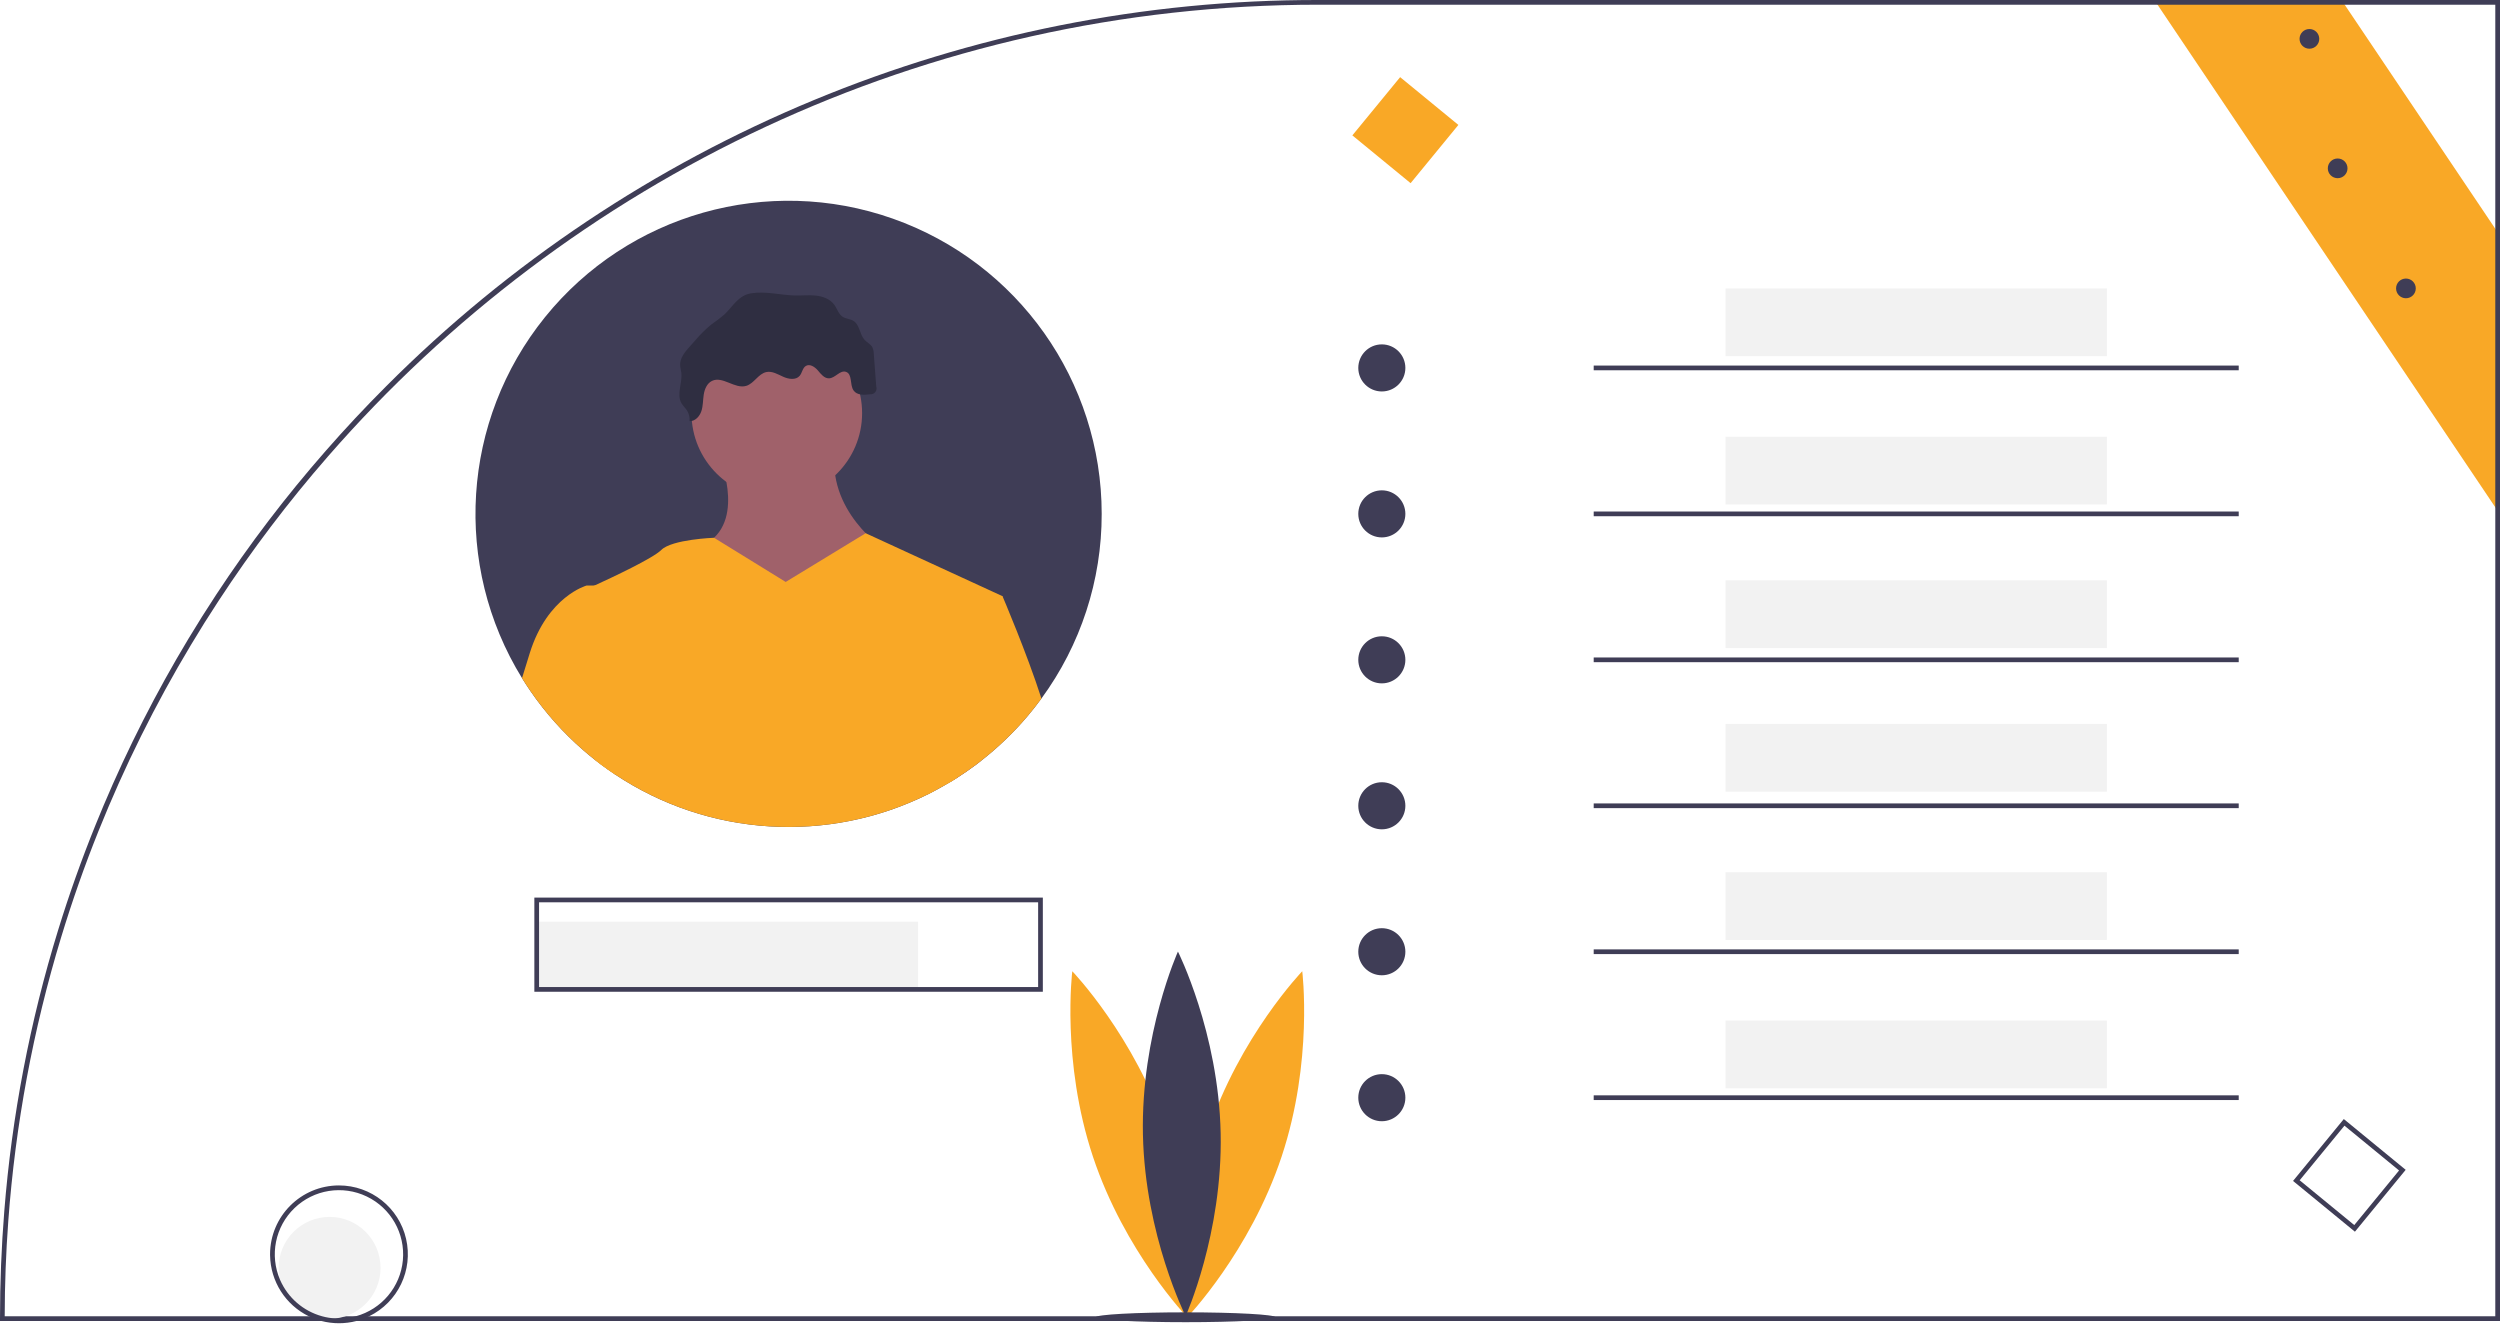
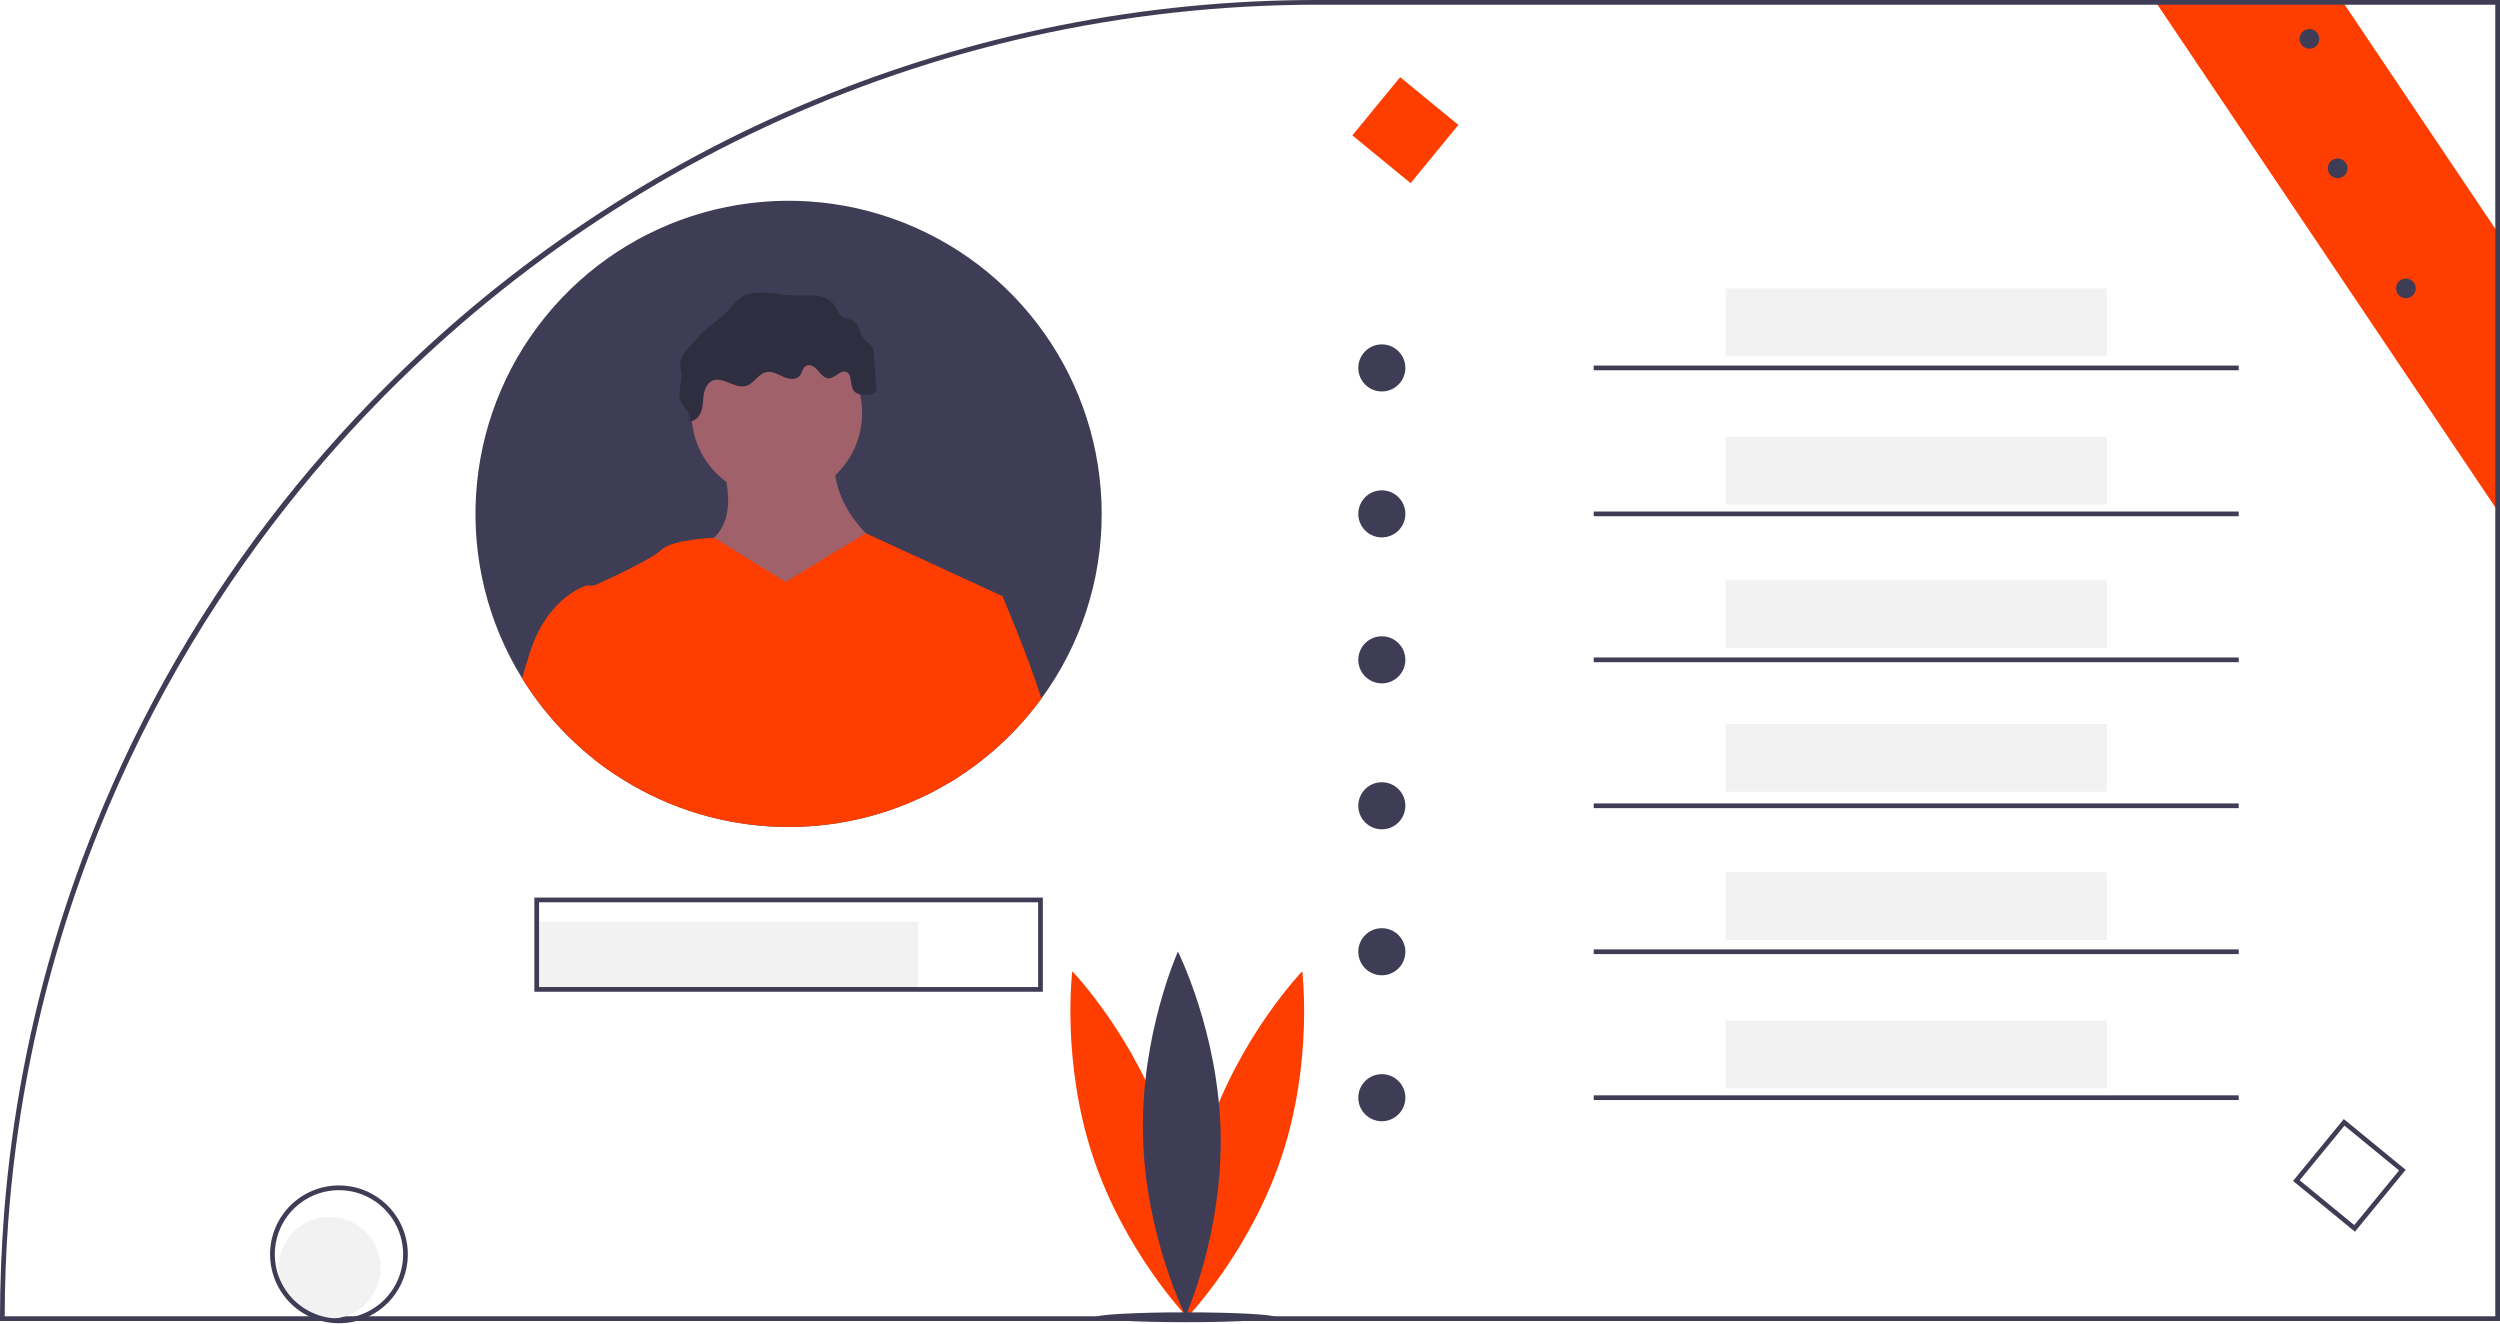
<svg xmlns="http://www.w3.org/2000/svg" id="e7d24159-a105-4c62-98a5-787fb4a09ca9" data-name="Layer 1" width="1061.98" height="562.1" viewBox="0 0 1061.98 562.1">
-   <polygon points="1061.98 100.16 1061.98 218.47 1059.98 215.49 916.49 2 915.14 0 994.66 0 996 2 1059.98 97.18 1061.98 100.16" fill="#f9a826" />
+   <polygon points="1061.98 100.16 1061.98 218.47 1059.98 215.49 916.49 2 915.14 0 994.66 0 996 2 1059.98 97.18 1061.98 100.16" fill="#fe3e00" />
  <path d="M629.15,168.95A558.423,558.423,0,0,0,233.07,333.01q-13.365,13.365-25.7,27.47a556.125,556.125,0,0,0-46.51,61.05q-6.09,9.255-11.8,18.75a560.141,560.141,0,0,0-36.03,70.78q-1.695,3.99-3.31,8.01-8.985,22.155-15.99,44.89a554.274,554.274,0,0,0-22.9,119.48q-1.815,22.665-1.82,45.65v1H1130.99V168.95Zm499.84,559.14H71.01q.03-20.4,1.52-40.43A554.155,554.155,0,0,1,94.99,567.08q6.99-23.01,15.88-45.15a555.155,555.155,0,0,1,39.25-79.02q5.685-9.525,11.79-18.8A558.676,558.676,0,0,1,208.33,362.83c102.4-117.5,253.09-191.88,420.82-191.88h499.84Z" transform="translate(-69.01001 -168.95)" fill="#3f3d56" />
-   <path d="M564.603,649.813c13.487,40.59,8.75,78.701,8.75,78.701s-26.603-27.698-40.09-68.288-8.75-78.701-8.75-78.701S551.116,609.223,564.603,649.813Z" transform="translate(-69.01001 -168.95)" fill="#f9a826" />
-   <path d="M582.103,649.813c-13.487,40.59-8.75,78.701-8.75,78.701s26.603-27.698,40.09-68.288,8.75-78.701,8.75-78.701S595.59,609.223,582.103,649.813Z" transform="translate(-69.01001 -168.95)" fill="#f9a826" />
+   <path d="M564.603,649.813c13.487,40.59,8.75,78.701,8.75,78.701s-26.603-27.698-40.09-68.288-8.75-78.701-8.75-78.701S551.116,609.223,564.603,649.813Z" transform="translate(-69.01001 -168.95)" fill="#fe3e00" />
+   <path d="M582.103,649.813c-13.487,40.59-8.75,78.701-8.75,78.701s26.603-27.698,40.09-68.288,8.75-78.701,8.75-78.701S595.59,609.223,582.103,649.813Z" transform="translate(-69.01001 -168.95)" fill="#fe3e00" />
  <path d="M587.535,650.252c.904,42.762-14.872,77.777-14.872,77.777S555.422,693.713,554.518,650.95s14.872-77.777,14.872-77.777S586.631,607.49,587.535,650.252Z" transform="translate(-69.01001 -168.95)" fill="#3f3d56" />
  <ellipse cx="503.645" cy="559.562" rx="38.141" ry="2.093" fill="#3f3d56" />
  <circle cx="140.01" cy="538.572" r="21.641" fill="#f2f2f2" />
  <path d="M212.99,672.51a29.3,29.3,0,0,0-29.26,29.27c0,.16,0,.32.01.48a29.329,29.329,0,0,0,16.44,25.83,28.33,28.33,0,0,0,5.37,2,29.348,29.348,0,0,0,14.89,0,28.33,28.33,0,0,0,5.37-2,29.268,29.268,0,0,0-12.82-55.58Zm7.16,55.58a26.841,26.841,0,0,1-7.16.96c-.48,0-.96-.01-1.43-.04h-.01a26.283,26.283,0,0,1-5.71-.92,27.359,27.359,0,0,1-17.85-15.45V712.63a27.26,27.26,0,1,1,32.16,15.46Z" transform="translate(-69.01001 -168.95)" fill="#3f3d56" />
  <rect x="227.99" y="391.524" width="162" height="28.766" fill="#f2f2f2" />
  <rect x="732.99" y="122.524" width="162" height="28.766" fill="#f2f2f2" />
  <rect x="732.99" y="185.524" width="162" height="28.766" fill="#f2f2f2" />
  <rect x="732.99" y="246.524" width="162" height="28.766" fill="#f2f2f2" />
  <rect x="732.99" y="307.524" width="162" height="28.766" fill="#f2f2f2" />
  <rect x="732.99" y="370.524" width="162" height="28.766" fill="#f2f2f2" />
  <rect x="732.99" y="433.524" width="162" height="28.766" fill="#f2f2f2" />
  <path d="M296,550.24v40H512v-40Zm214,38H298v-36H510Z" transform="translate(-69.01001 -168.95)" fill="#3f3d56" />
  <circle cx="586.99" cy="156.29" r="10" fill="#3f3d56" />
  <circle cx="586.99" cy="218.29" r="10" fill="#3f3d56" />
  <circle cx="586.99" cy="280.29" r="10" fill="#3f3d56" />
  <circle cx="586.99" cy="342.29" r="10" fill="#3f3d56" />
  <circle cx="586.99" cy="404.29" r="10" fill="#3f3d56" />
  <circle cx="586.99" cy="466.29" r="10" fill="#3f3d56" />
  <rect x="676.99" y="155.29" width="274" height="2" fill="#3f3d56" />
  <rect x="676.99" y="217.29" width="274" height="2" fill="#3f3d56" />
  <rect x="676.99" y="279.29" width="274" height="2" fill="#3f3d56" />
  <rect x="676.99" y="341.29" width="274" height="2" fill="#3f3d56" />
  <rect x="676.99" y="403.29" width="274" height="2" fill="#3f3d56" />
  <rect x="676.99" y="465.29" width="274" height="2" fill="#3f3d56" />
  <path d="M1069.36,692.166l-26.286-21.565,21.565-26.286,26.286,21.565ZM1045.889,670.323l23.194,19.028,19.028-23.194L1064.917,647.129Z" transform="translate(-69.01001 -168.95)" fill="#3f3d56" />
-   <rect x="650" y="208.24" width="32" height="32" transform="translate(224.318 -540.4911) rotate(39.36505)" fill="#f9a826" />
+   <rect x="650" y="208.24" width="32" height="32" transform="translate(224.318 -540.4911) rotate(39.36505)" fill="#fe3e00" />
  <path d="M537,387.24a132.326,132.326,0,0,1-25.6,78.44c-1.9,2.6-3.89,5.14-5.98,7.59A133.415,133.415,0,0,1,485.72,492.17c-.72.56-1.45,1.12-2.19,1.67q-4.05,3.03-8.33,5.75c-.87.55-1.74,1.09-2.62,1.61q-2.985,1.815-6.08,3.46c-1.01.54-2.03,1.07-3.05,1.58a133.091,133.091,0,0,1-133.15-8.29c-1.04-.68-2.06-1.38-3.07-2.1-1.9-1.34-3.77-2.74-5.59-4.18-1.68-1.32-3.32-2.69-4.93-4.09a133.168,133.168,0,0,1-22.35-25.04q-1.86-2.715-3.6-5.52A133.006,133.006,0,1,1,537,387.24Z" transform="translate(-69.01001 -168.95)" fill="#3f3d56" />
  <circle cx="329.981" cy="175.494" r="36.234" fill="#a0616a" />
  <path d="M374.08,361.806s12.078,27.176-4.529,37.744,27.176,54.351,27.176,54.351l48.312-51.332s-25.666-16.607-21.137-43.783Z" transform="translate(-69.01001 -168.95)" fill="#a0616a" />
  <path d="M485.72,492.17c-.72.56-1.45,1.12-2.19,1.67q-4.05,3.03-8.33,5.75c-.87.55-1.74,1.09-2.62,1.61l-.37-2.01,3.48-1.81Z" transform="translate(-69.01001 -168.95)" fill="#a0616a" />
-   <path d="M472.58,501.2c.88-.52,1.75-1.06,2.62-1.61l.03-.4.46-1.81,19.17-75.18-58.11-26.74-33.98,20.7-30.44-18.77s-17.88.65-22.41,5.18c-3.55,3.55-20.96,11.72-28.36,15.1-2.06.94-3.34,1.51-3.34,1.51s1.14,34.26,3.42,72.49c1.82,1.44,3.69,2.84,5.59,4.18,1.01.72,2.03,1.42,3.07,2.1a133.091,133.091,0,0,0,133.15,8.29Z" transform="translate(-69.01001 -168.95)" fill="#f9a826" />
-   <path d="M330.3,417.67v80.28c-1.04-.68-2.06-1.38-3.07-2.1-1.9-1.34-3.77-2.74-5.59-4.18-1.68-1.32-3.32-2.69-4.93-4.09a133.168,133.168,0,0,1-22.35-25.04q-1.86-2.715-3.6-5.52,1.47-4.83,3.3-10.67C301.61,422.2,318.22,417.67,318.22,417.67Z" transform="translate(-69.01001 -168.95)" fill="#f9a826" />
-   <path d="M472.58,501.2c.88-.52,1.75-1.06,2.62-1.61q4.275-2.715,8.33-5.75c.74-.55,1.47-1.11,2.19-1.67a133.419,133.419,0,0,0,19.7-18.9c2.09-2.45,4.08-4.99,5.98-7.59-6.15-19.22-16.54-43.48-16.54-43.48l-21.14-1.51s-8.58,68.68-10.27,85.55Z" transform="translate(-69.01001 -168.95)" fill="#f9a826" />
+   <path d="M472.58,501.2c.88-.52,1.75-1.06,2.62-1.61l.03-.4.46-1.81,19.17-75.18-58.11-26.74-33.98,20.7-30.44-18.77s-17.88.65-22.41,5.18c-3.55,3.55-20.96,11.72-28.36,15.1-2.06.94-3.34,1.51-3.34,1.51s1.14,34.26,3.42,72.49c1.82,1.44,3.69,2.84,5.59,4.18,1.01.72,2.03,1.42,3.07,2.1a133.091,133.091,0,0,0,133.15,8.29Z" transform="translate(-69.01001 -168.95)" fill="#fe3e00" />
+   <path d="M330.3,417.67v80.28c-1.04-.68-2.06-1.38-3.07-2.1-1.9-1.34-3.77-2.74-5.59-4.18-1.68-1.32-3.32-2.69-4.93-4.09a133.168,133.168,0,0,1-22.35-25.04q-1.86-2.715-3.6-5.52,1.47-4.83,3.3-10.67C301.61,422.2,318.22,417.67,318.22,417.67Z" transform="translate(-69.01001 -168.95)" fill="#fe3e00" />
+   <path d="M472.58,501.2c.88-.52,1.75-1.06,2.62-1.61q4.275-2.715,8.33-5.75c.74-.55,1.47-1.11,2.19-1.67a133.419,133.419,0,0,0,19.7-18.9c2.09-2.45,4.08-4.99,5.98-7.59-6.15-19.22-16.54-43.48-16.54-43.48l-21.14-1.51s-8.58,68.68-10.27,85.55Z" transform="translate(-69.01001 -168.95)" fill="#fe3e00" />
  <path d="M376.775,302.504a68.591,68.591,0,0,1-5.668,4.337,53.882,53.882,0,0,0-6.833,6.787l-2.336,2.616c-1.988,2.226-4.098,4.767-4.014,7.75.031,1.107.371,2.181.505,3.281.529,4.361-2.137,9.155.057,12.961.634,1.1,1.616,1.961,2.315,3.021a7.062,7.062,0,0,1,1.116,4.599c2.358.097,4.292-2.016,5.032-4.258s.64-4.662 1-6.995,1.372-4.802,3.491-5.84c4.522-2.216,9.714,3.545,14.541,2.109,3.37-1.002,5.147-5.18,8.593-5.88,2.466-.501,4.84.964,7.132,2.002s5.382,1.519,7.003-.406c1.073-1.274,1.188-3.317,2.611-4.183,1.706-1.038,3.842.407,5.133,1.93s2.718,3.385,4.714,3.33c2.648-.074,4.676-3.6,7.189-2.763,2.837.944,1.532,5.484,3.253,7.928,1.455,2.067,4.503,1.945,7.007,1.604a2.51,2.51,0,0,0,2.613-3.351l-1.046-13.872a6.698,6.698,0,0,0-.614-2.769c-.728-1.319-2.237-1.988-3.262-3.092-2.156-2.322-2.053-6.392-4.734-8.081-1.392-.877-3.214-.85-4.596-1.743-1.773-1.144-2.344-3.436-3.586-5.141-1.776-2.439-4.88-3.569-7.88-3.88s-6.029.064-9.045-.034c-6.13-.2-12.26-1.925-18.42-.915C382.672,294.436,380.415,298.996,376.775,302.504Z" transform="translate(-69.01001 -168.95)" fill="#2f2e41" />
  <circle cx="1022.017" cy="122.51" r="4.186" fill="#3f3d56" />
  <circle cx="993.017" cy="71.51" r="4.186" fill="#3f3d56" />
  <circle cx="981.017" cy="16.51" r="4.186" fill="#3f3d56" />
</svg>
